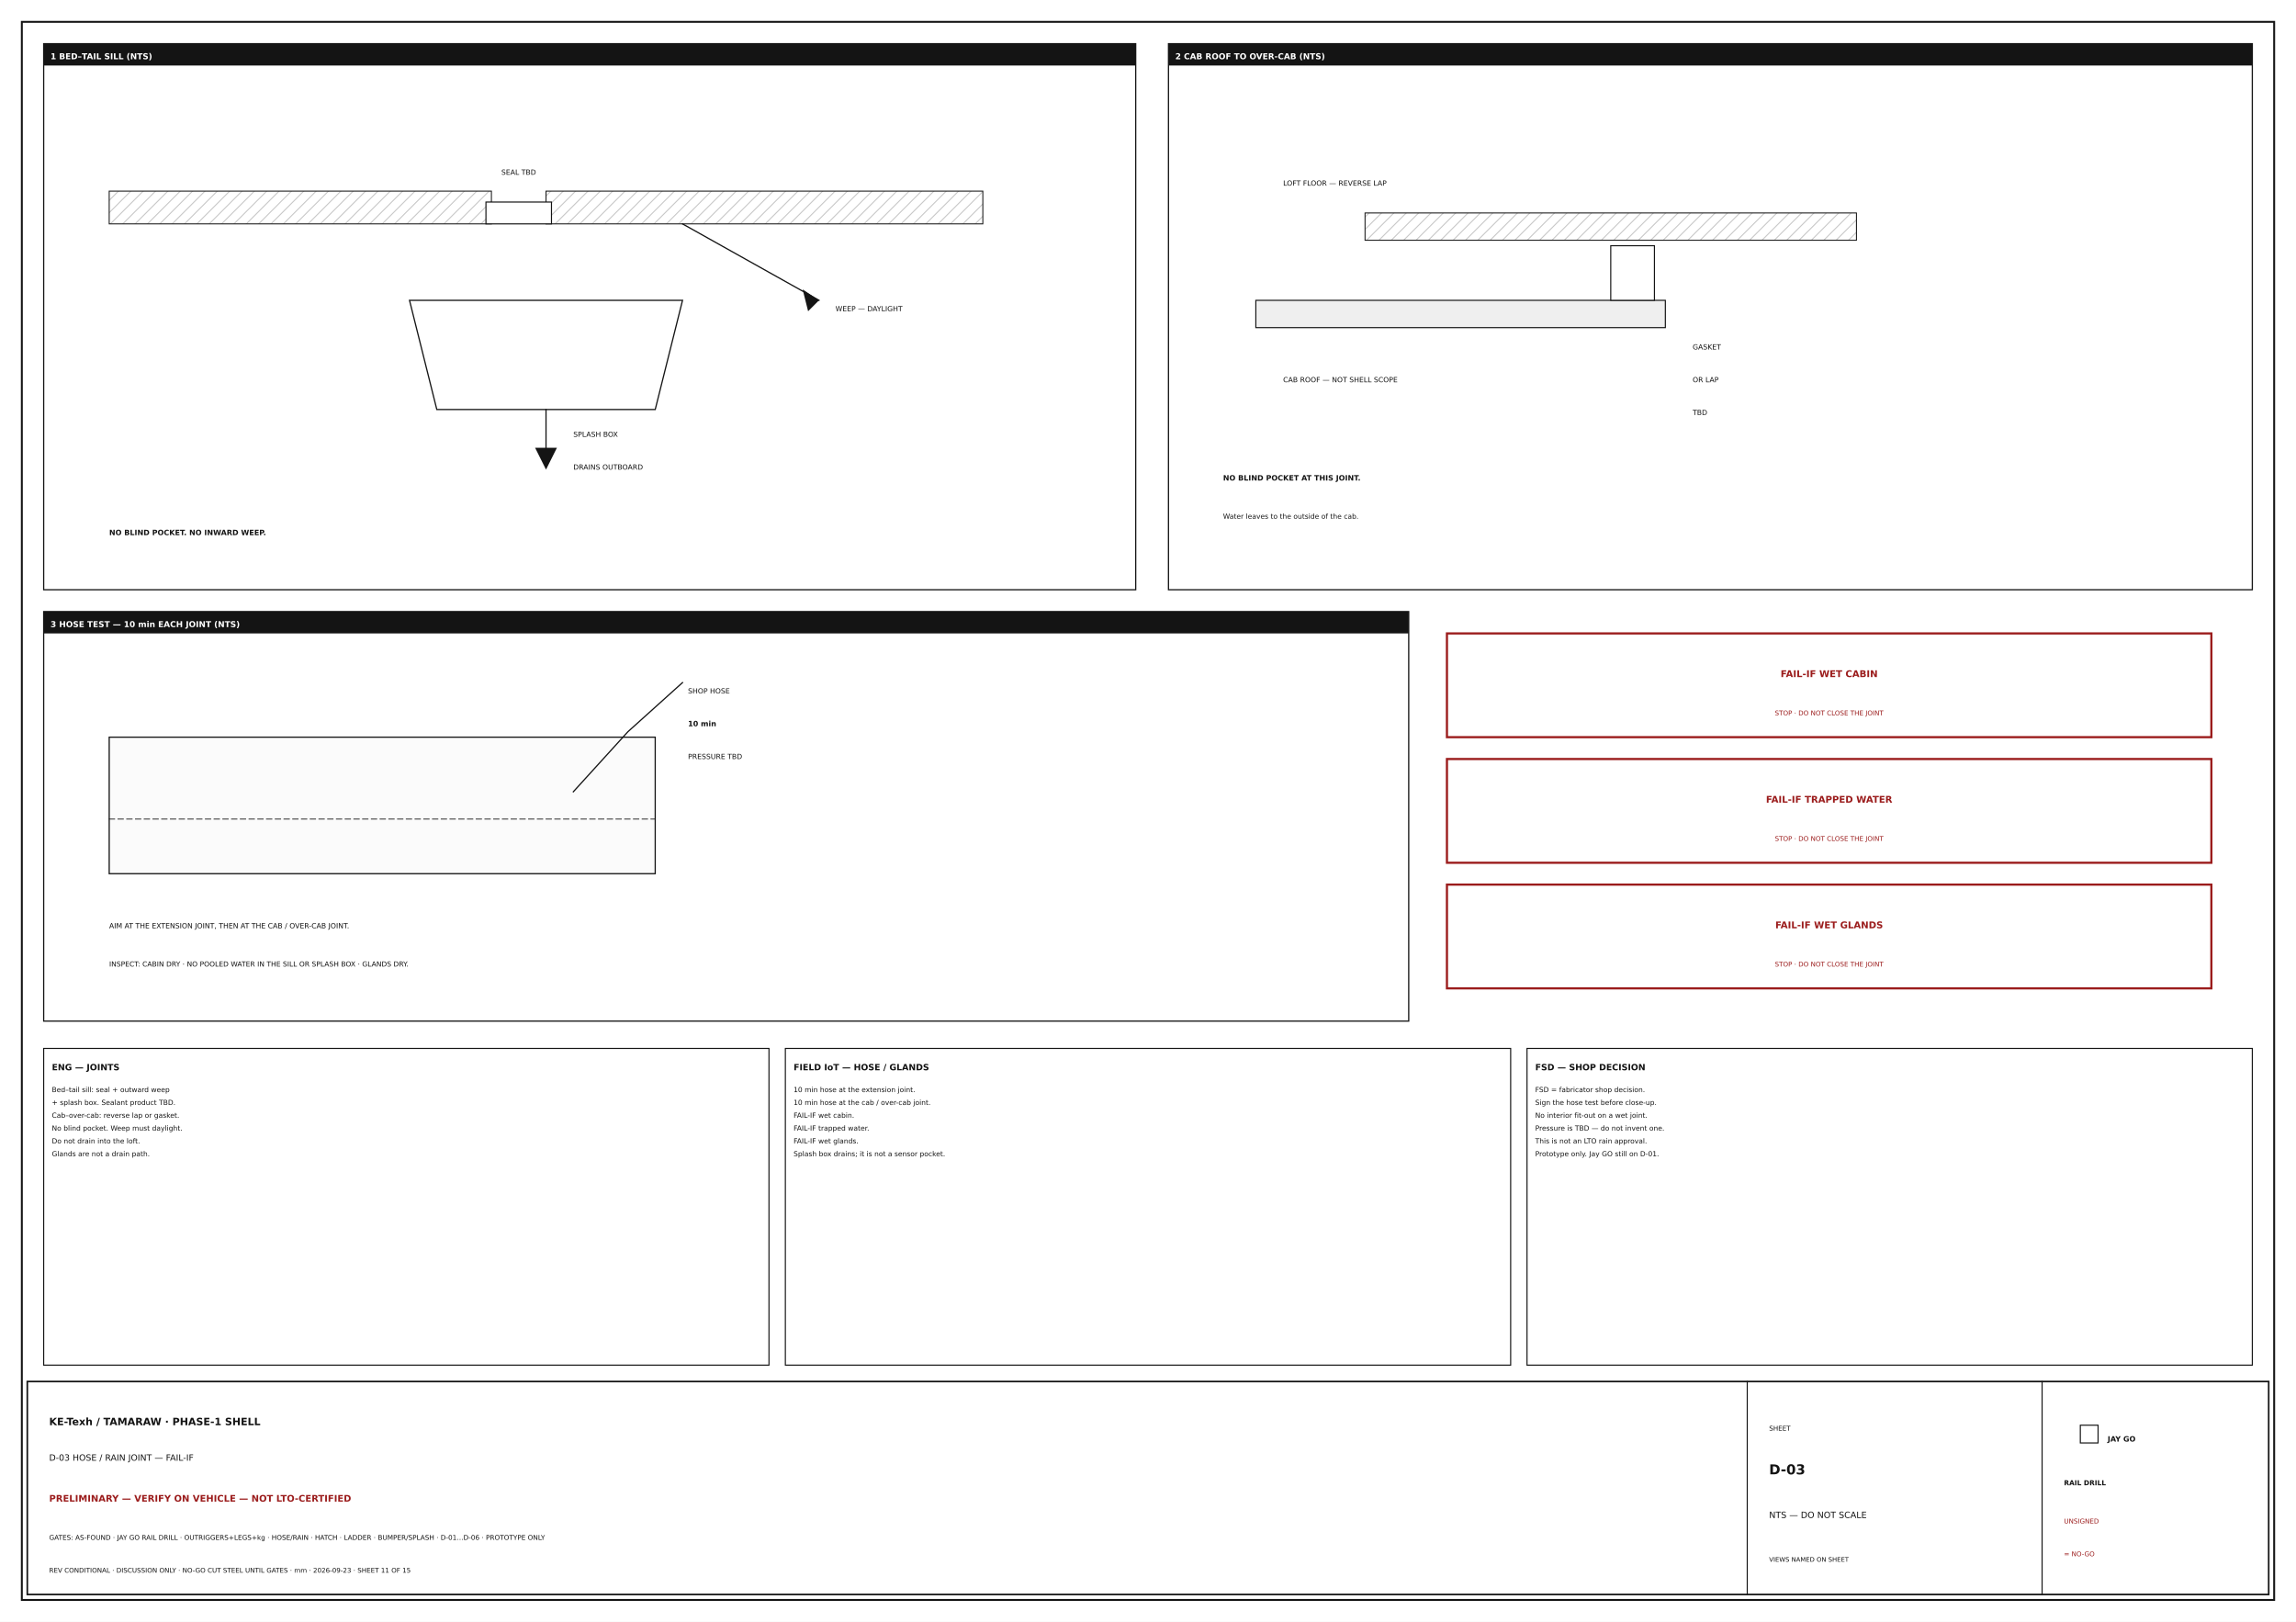
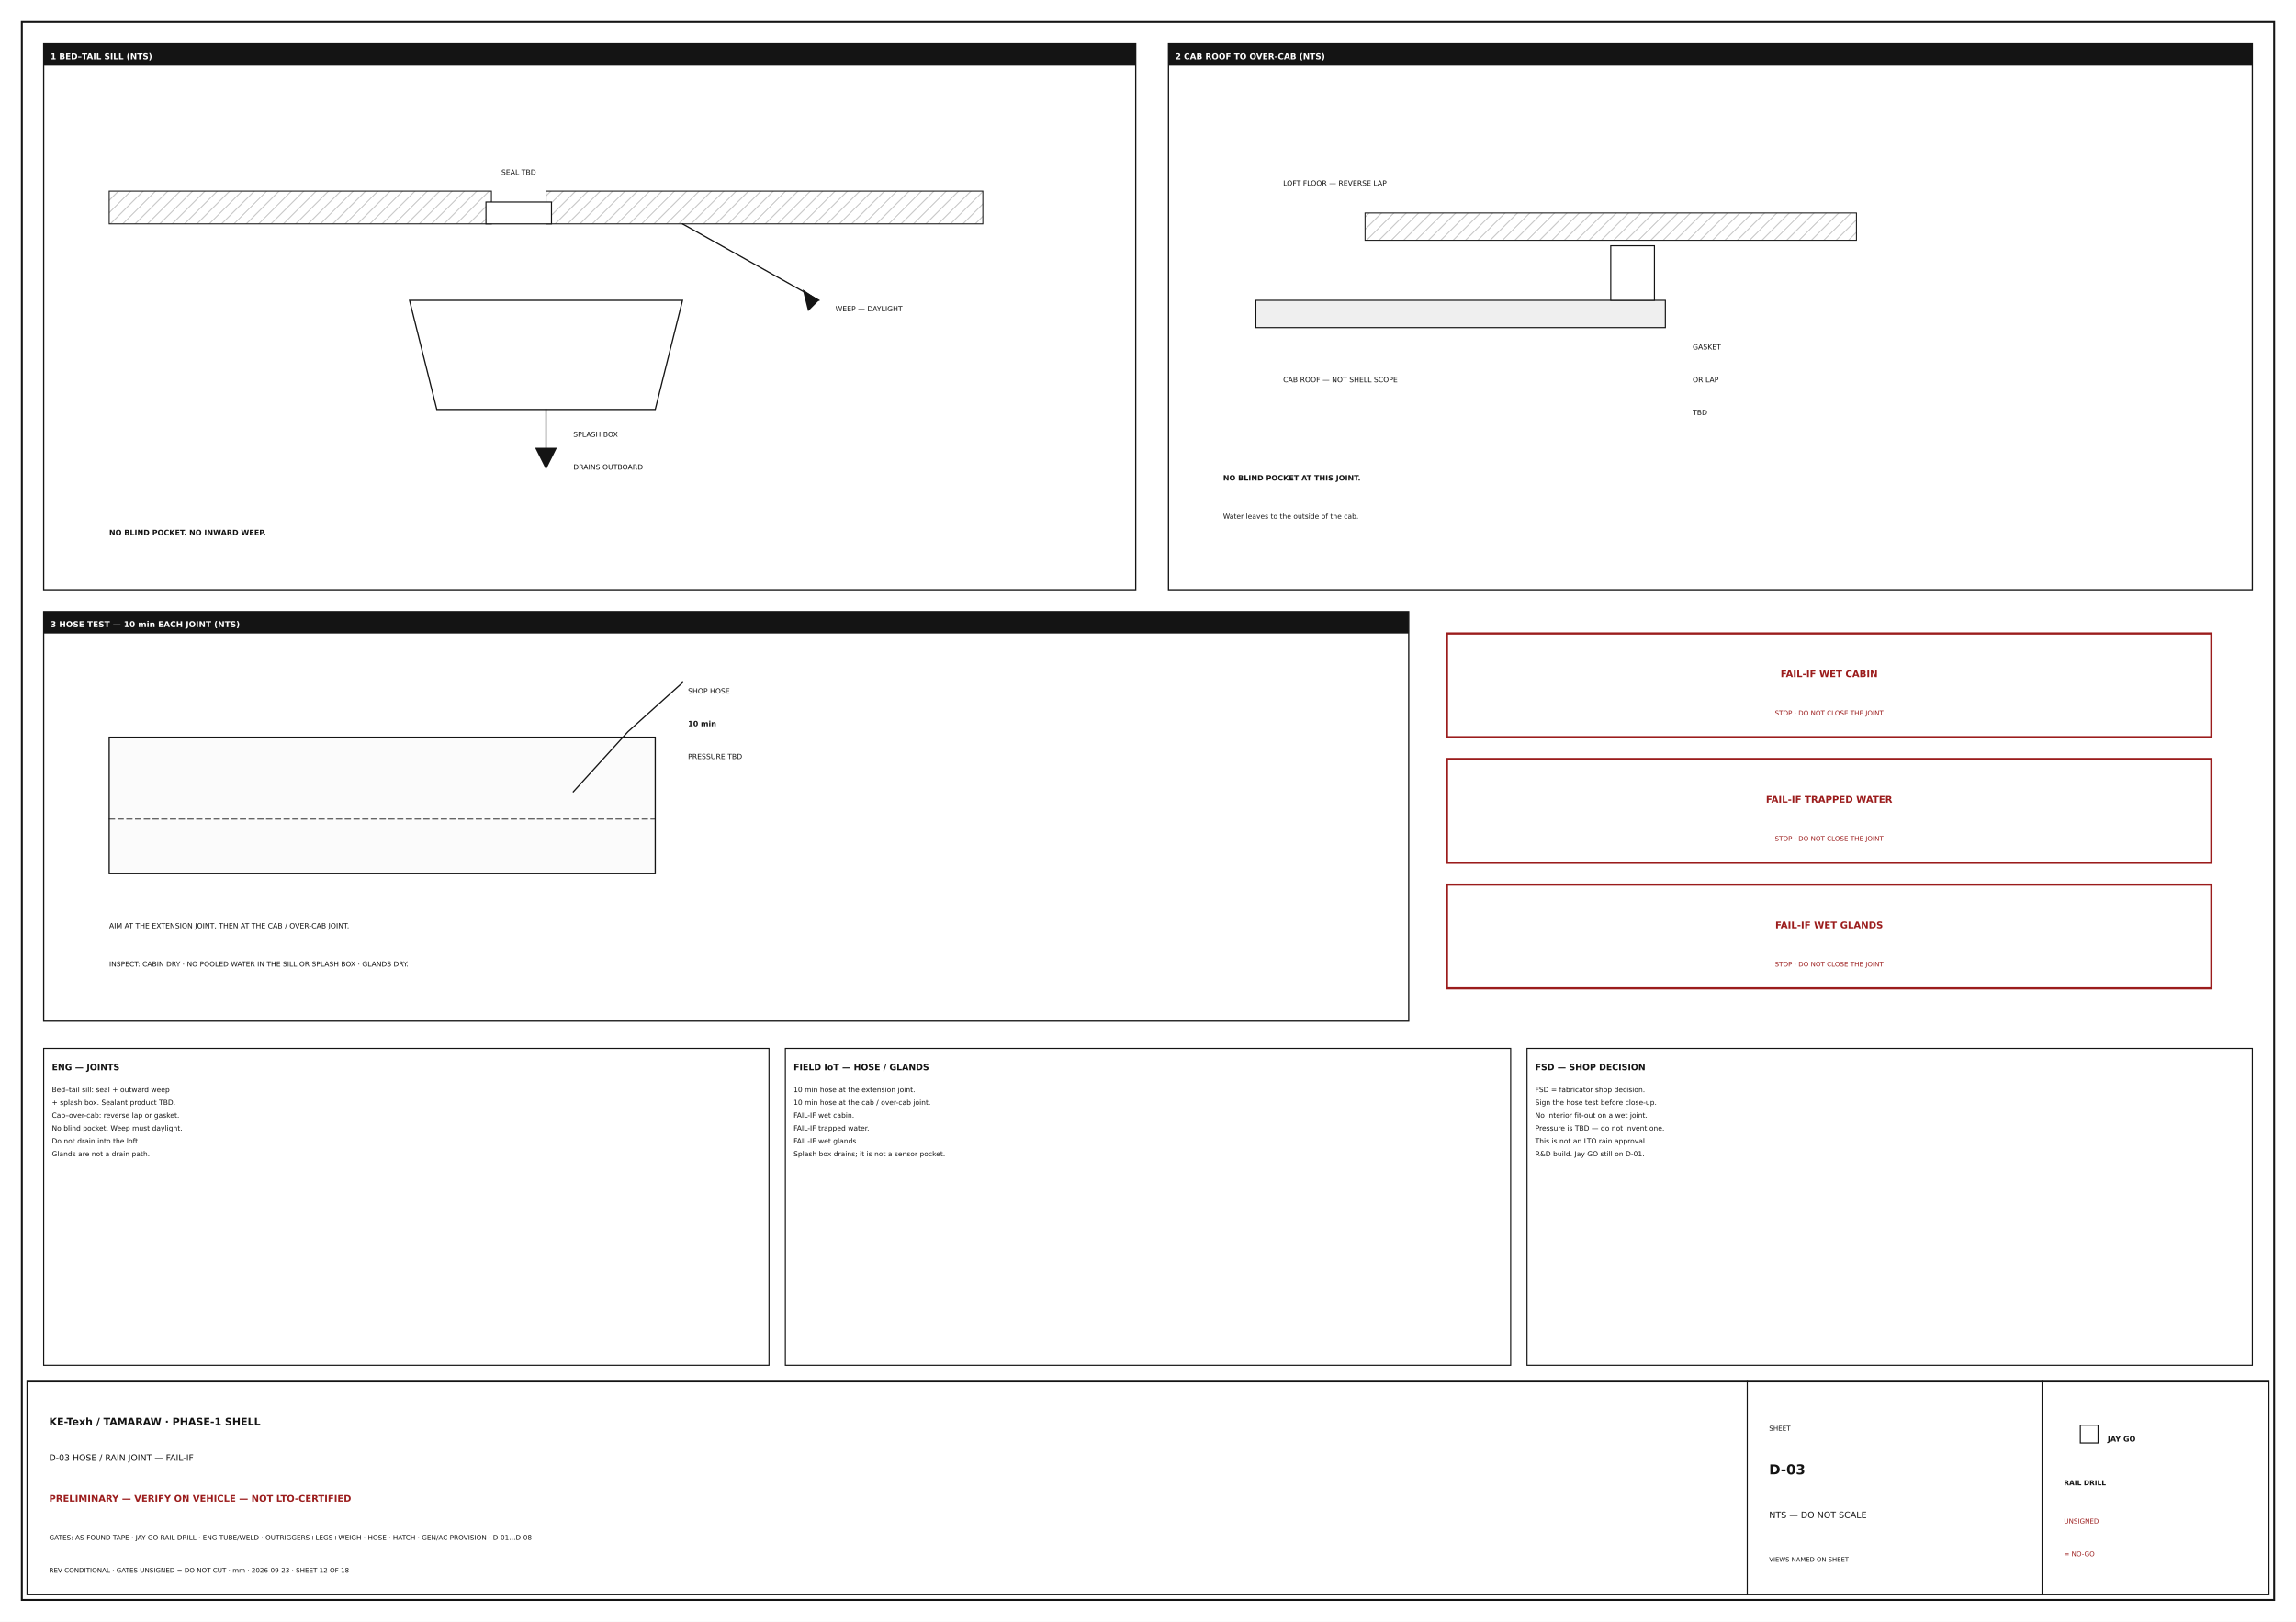
<svg xmlns="http://www.w3.org/2000/svg" width="841mm" height="594mm" viewBox="0 0 841 594" role="img" aria-label="D-03 HOSE / RAIN JOINT — FAIL-IF">
  <defs>
    <pattern id="hatch" patternUnits="userSpaceOnUse" width="3.2" height="3.2" patternTransform="rotate(45)">
      <line x1="0" y1="0" x2="0" y2="3.2" stroke="#6a6a6a" stroke-width="0.25" />
    </pattern>
    <pattern id="hatch-red" patternUnits="userSpaceOnUse" width="3.2" height="3.2" patternTransform="rotate(45)">
      <line x1="0" y1="0" x2="0" y2="3.2" stroke="#9b1c1c" stroke-width="0.3" />
    </pattern>
  </defs>
  <rect width="841" height="594" fill="#ffffff" />
  <g font-family="DejaVu Sans, sans-serif" fill="#141414" stroke-linecap="square">
    <rect x="16.00" y="16.00" width="400.00" height="200.00" fill="#ffffff" stroke="#141414" stroke-width="0.45" />
    <rect x="16.00" y="16.00" width="400.00" height="8.00" fill="#141414" stroke="none" stroke-width="0.35" />
    <text x="18.50" y="21.70" font-size="3.00" text-anchor="start" fill="#ffffff" font-weight="bold">1  BED–TAIL SILL (NTS)</text>
    <rect x="40.00" y="70.00" width="140.00" height="12.00" fill="url(#hatch)" stroke="#141414" stroke-width="0.35" />
    <rect x="200.00" y="70.00" width="160.00" height="12.00" fill="url(#hatch)" stroke="#141414" stroke-width="0.35" />
    <rect x="178.00" y="74.00" width="24.00" height="8.00" fill="#ffffff" stroke="#141414" stroke-width="0.4" />
    <text x="190.00" y="64.00" font-size="2.60" text-anchor="middle" fill="#141414">SEAL TBD</text>
    <line x1="250.00" y1="82.00" x2="300.00" y2="110.00" stroke="#141414" stroke-width="0.45" fill="none" />
    <polygon points="300.00,110.00 294.00,106.00 296.00,114.00" fill="#141414" stroke="none" stroke-width="0.5" stroke-linejoin="miter" />
    <text x="306.00" y="114.00" font-size="2.60" text-anchor="start" fill="#141414">WEEP — DAYLIGHT</text>
    <polygon points="150.00,110.00 250.00,110.00 240.00,150.00 160.00,150.00" fill="none" stroke="#141414" stroke-width="0.45" stroke-linejoin="miter" />
    <line x1="200.00" y1="150.00" x2="200.00" y2="168.00" stroke="#141414" stroke-width="0.45" fill="none" />
    <polygon points="200.00,172.00 196.00,164.00 204.00,164.00" fill="#141414" stroke="none" stroke-width="0.5" stroke-linejoin="miter" />
    <text x="210.00" y="160.00" font-size="2.60" text-anchor="start" fill="#141414">SPLASH BOX</text>
    <text x="210.00" y="172.00" font-size="2.60" text-anchor="start" fill="#141414">DRAINS OUTBOARD</text>
    <text x="40.00" y="196.00" font-size="2.70" text-anchor="start" fill="#141414" font-weight="bold">NO BLIND POCKET.  NO INWARD WEEP.</text>
    <rect x="428.00" y="16.00" width="397.00" height="200.00" fill="#ffffff" stroke="#141414" stroke-width="0.45" />
    <rect x="428.00" y="16.00" width="397.00" height="8.00" fill="#141414" stroke="none" stroke-width="0.35" />
    <text x="430.50" y="21.70" font-size="3.00" text-anchor="start" fill="#ffffff" font-weight="bold">2  CAB ROOF TO OVER-CAB (NTS)</text>
    <rect x="460.00" y="110.00" width="150.00" height="10.00" fill="#efefef" stroke="#141414" stroke-width="0.4" />
    <rect x="500.00" y="78.00" width="180.00" height="10.00" fill="url(#hatch)" stroke="#141414" stroke-width="0.35" />
    <rect x="590.00" y="90.00" width="16.00" height="20.00" fill="#ffffff" stroke="#141414" stroke-width="0.4" />
    <text x="470.00" y="68.00" font-size="2.60" text-anchor="start" fill="#141414">LOFT FLOOR — REVERSE LAP</text>
    <text x="470.00" y="140.00" font-size="2.60" text-anchor="start" fill="#141414">CAB ROOF — NOT SHELL SCOPE</text>
    <text x="620.00" y="128.00" font-size="2.60" text-anchor="start" fill="#141414">GASKET</text>
    <text x="620.00" y="140.00" font-size="2.60" text-anchor="start" fill="#141414">OR LAP</text>
    <text x="620.00" y="152.00" font-size="2.60" text-anchor="start" fill="#141414">TBD</text>
    <text x="448.00" y="176.00" font-size="2.70" text-anchor="start" fill="#141414" font-weight="bold">NO BLIND POCKET AT THIS JOINT.</text>
    <text x="448.00" y="190.00" font-size="2.55" text-anchor="start" fill="#141414">Water leaves to the outside of the cab.</text>
    <rect x="16.00" y="224.00" width="500.00" height="150.00" fill="#ffffff" stroke="#141414" stroke-width="0.45" />
    <rect x="16.00" y="224.00" width="500.00" height="8.00" fill="#141414" stroke="none" stroke-width="0.35" />
    <text x="18.50" y="229.70" font-size="3.00" text-anchor="start" fill="#ffffff" font-weight="bold">3  HOSE TEST — 10 min EACH JOINT (NTS)</text>
    <rect x="40.00" y="270.00" width="200.00" height="50.00" fill="#fbfbfb" stroke="#141414" stroke-width="0.45" />
    <line x1="40.00" y1="300.00" x2="240.00" y2="300.00" stroke="#141414" stroke-width="0.3" fill="none" stroke-dasharray="2 1.2" />
    <polyline points="250.00,250.00 230.00,268.00 210.00,290.00" fill="none" stroke="#141414" stroke-width="0.45" />
    <text x="252.00" y="254.00" font-size="2.60" text-anchor="start" fill="#141414">SHOP HOSE</text>
    <text x="252.00" y="266.00" font-size="2.70" text-anchor="start" fill="#141414" font-weight="bold">10 min</text>
    <text x="252.00" y="278.00" font-size="2.60" text-anchor="start" fill="#141414">PRESSURE TBD</text>
    <text x="40.00" y="340.00" font-size="2.60" text-anchor="start" fill="#141414">AIM AT THE EXTENSION JOINT, THEN AT THE CAB / OVER-CAB JOINT.</text>
    <text x="40.00" y="354.00" font-size="2.55" text-anchor="start" fill="#141414">INSPECT: CABIN DRY  ·  NO POOLED WATER IN THE SILL OR SPLASH BOX  ·  GLANDS DRY.</text>
    <rect x="530.00" y="232.00" width="280.00" height="38.00" fill="#ffffff" stroke="#9b1c1c" stroke-width="0.8" />
    <text x="670.00" y="248.00" font-size="3.40" text-anchor="middle" fill="#9b1c1c" font-weight="bold">FAIL-IF WET CABIN</text>
    <text x="670.00" y="262.00" font-size="2.40" text-anchor="middle" fill="#9b1c1c">STOP · DO NOT CLOSE THE JOINT</text>
    <rect x="530.00" y="278.00" width="280.00" height="38.00" fill="#ffffff" stroke="#9b1c1c" stroke-width="0.8" />
    <text x="670.00" y="294.00" font-size="3.40" text-anchor="middle" fill="#9b1c1c" font-weight="bold">FAIL-IF TRAPPED WATER</text>
    <text x="670.00" y="308.00" font-size="2.40" text-anchor="middle" fill="#9b1c1c">STOP · DO NOT CLOSE THE JOINT</text>
    <rect x="530.00" y="324.00" width="280.00" height="38.00" fill="#ffffff" stroke="#9b1c1c" stroke-width="0.8" />
    <text x="670.00" y="340.00" font-size="3.40" text-anchor="middle" fill="#9b1c1c" font-weight="bold">FAIL-IF WET GLANDS</text>
    <text x="670.00" y="354.00" font-size="2.40" text-anchor="middle" fill="#9b1c1c">STOP · DO NOT CLOSE THE JOINT</text>
    <rect x="16.00" y="384.00" width="265.67" height="116.00" fill="#ffffff" stroke="#141414" stroke-width="0.4" />
    <text x="19.00" y="392.00" font-size="3.15" text-anchor="start" fill="#141414" font-weight="bold">ENG — JOINTS</text>
    <text x="19.00" y="400.00" font-size="2.55" text-anchor="start" fill="#141414">Bed–tail sill: seal + outward weep</text>
    <text x="19.00" y="404.70" font-size="2.55" text-anchor="start" fill="#141414">+ splash box. Sealant product TBD.</text>
    <text x="19.00" y="409.40" font-size="2.55" text-anchor="start" fill="#141414">Cab–over-cab: reverse lap or gasket.</text>
    <text x="19.00" y="414.10" font-size="2.55" text-anchor="start" fill="#141414">No blind pocket. Weep must daylight.</text>
    <text x="19.00" y="418.80" font-size="2.55" text-anchor="start" fill="#141414">Do not drain into the loft.</text>
    <text x="19.00" y="423.50" font-size="2.55" text-anchor="start" fill="#141414">Glands are not a drain path.</text>
    <rect x="287.67" y="384.00" width="265.67" height="116.00" fill="#ffffff" stroke="#141414" stroke-width="0.4" />
    <text x="290.67" y="392.00" font-size="3.15" text-anchor="start" fill="#141414" font-weight="bold">FIELD IoT — HOSE / GLANDS</text>
    <text x="290.67" y="400.00" font-size="2.55" text-anchor="start" fill="#141414">10 min hose at the extension joint.</text>
    <text x="290.67" y="404.70" font-size="2.55" text-anchor="start" fill="#141414">10 min hose at the cab / over-cab joint.</text>
    <text x="290.67" y="409.40" font-size="2.55" text-anchor="start" fill="#141414">FAIL-IF wet cabin.</text>
    <text x="290.67" y="414.10" font-size="2.55" text-anchor="start" fill="#141414">FAIL-IF trapped water.</text>
    <text x="290.67" y="418.80" font-size="2.55" text-anchor="start" fill="#141414">FAIL-IF wet glands.</text>
    <text x="290.67" y="423.50" font-size="2.55" text-anchor="start" fill="#141414">Splash box drains; it is not a sensor pocket.</text>
    <rect x="559.33" y="384.00" width="265.67" height="116.00" fill="#ffffff" stroke="#141414" stroke-width="0.4" />
    <text x="562.33" y="392.00" font-size="3.15" text-anchor="start" fill="#141414" font-weight="bold">FSD — SHOP DECISION</text>
    <text x="562.33" y="400.00" font-size="2.55" text-anchor="start" fill="#141414">FSD = fabricator shop decision.</text>
    <text x="562.33" y="404.70" font-size="2.55" text-anchor="start" fill="#141414">Sign the hose test before close-up.</text>
    <text x="562.33" y="409.40" font-size="2.55" text-anchor="start" fill="#141414">No interior fit-out on a wet joint.</text>
    <text x="562.33" y="414.10" font-size="2.55" text-anchor="start" fill="#141414">Pressure is TBD — do not invent one.</text>
    <text x="562.33" y="418.80" font-size="2.55" text-anchor="start" fill="#141414">This is not an LTO rain approval.</text>
-     <text x="562.33" y="423.50" font-size="2.55" text-anchor="start" fill="#141414">Prototype only. Jay GO still on D-01.</text>
+     <text x="562.33" y="423.50" font-size="2.55" text-anchor="start" fill="#141414">R&amp;D build. Jay GO still on D-01.</text>
    <rect x="8.00" y="8.00" width="825.00" height="578.00" fill="none" stroke="#141414" stroke-width="0.7" />
    <rect x="10.00" y="506.00" width="821.00" height="78.00" fill="#ffffff" stroke="#141414" stroke-width="0.6" />
    <line x1="640.00" y1="506.00" x2="640.00" y2="584.00" stroke="#141414" stroke-width="0.4" fill="none" />
    <line x1="748.00" y1="506.00" x2="748.00" y2="584.00" stroke="#141414" stroke-width="0.4" fill="none" />
    <text x="18.00" y="522.00" font-size="3.70" text-anchor="start" fill="#141414" font-weight="bold">KE-Texh / TAMARAW  ·  PHASE-1 SHELL</text>
    <text x="18.00" y="535.00" font-size="3.15" text-anchor="start" fill="#141414">D-03   HOSE / RAIN JOINT — FAIL-IF</text>
    <text x="18.00" y="550.00" font-size="3.35" text-anchor="start" fill="#9b1c1c" font-weight="bold">PRELIMINARY — VERIFY ON VEHICLE — NOT LTO-CERTIFIED</text>
-     <text x="18.00" y="564.00" font-size="2.45" text-anchor="start" fill="#141414">GATES: AS-FOUND  ·  JAY GO RAIL DRILL  ·  OUTRIGGERS+LEGS+kg  ·  HOSE/RAIN  ·  HATCH  ·  LADDER  ·  BUMPER/SPLASH  ·  D-01…D-06  ·  PROTOTYPE ONLY</text>
-     <text x="18.00" y="576.00" font-size="2.40" text-anchor="start" fill="#141414">REV CONDITIONAL  ·  DISCUSSION ONLY  ·  NO-GO CUT STEEL UNTIL GATES  ·  mm  ·  2026-09-23  ·  SHEET 11 OF 15</text>
+     <text x="18.00" y="564.00" font-size="2.45" text-anchor="start" fill="#141414">GATES: AS-FOUND TAPE  ·  JAY GO RAIL DRILL  ·  ENG TUBE/WELD  ·  OUTRIGGERS+LEGS+WEIGH  ·  HOSE  ·  HATCH  ·  GEN/AC PROVISION  ·  D-01…D-08</text>
+     <text x="18.00" y="576.00" font-size="2.40" text-anchor="start" fill="#141414">REV CONDITIONAL  ·  GATES UNSIGNED = DO NOT CUT  ·  mm  ·  2026-09-23  ·  SHEET 12 OF 18</text>
    <text x="648.00" y="524.00" font-size="2.40" text-anchor="start" fill="#141414">SHEET</text>
    <text x="648.00" y="540.00" font-size="5.00" text-anchor="start" fill="#141414" font-weight="bold">D-03</text>
    <text x="648.00" y="556.00" font-size="3.20" text-anchor="start" fill="#141414">NTS — DO NOT SCALE</text>
    <text x="648.00" y="572.00" font-size="2.30" text-anchor="start" fill="#141414">VIEWS NAMED ON SHEET</text>
    <rect x="762.00" y="522.00" width="6.50" height="6.50" fill="#ffffff" stroke="#141414" stroke-width="0.4" />
    <text x="772.00" y="528.00" font-size="2.70" text-anchor="start" fill="#141414" font-weight="bold">JAY GO</text>
    <text x="756.00" y="544.00" font-size="2.50" text-anchor="start" fill="#141414" font-weight="bold">RAIL DRILL</text>
    <text x="756.00" y="558.00" font-size="2.40" text-anchor="start" fill="#9b1c1c">UNSIGNED</text>
    <text x="756.00" y="570.00" font-size="2.40" text-anchor="start" fill="#9b1c1c">= NO-GO</text>
  </g>
</svg>
